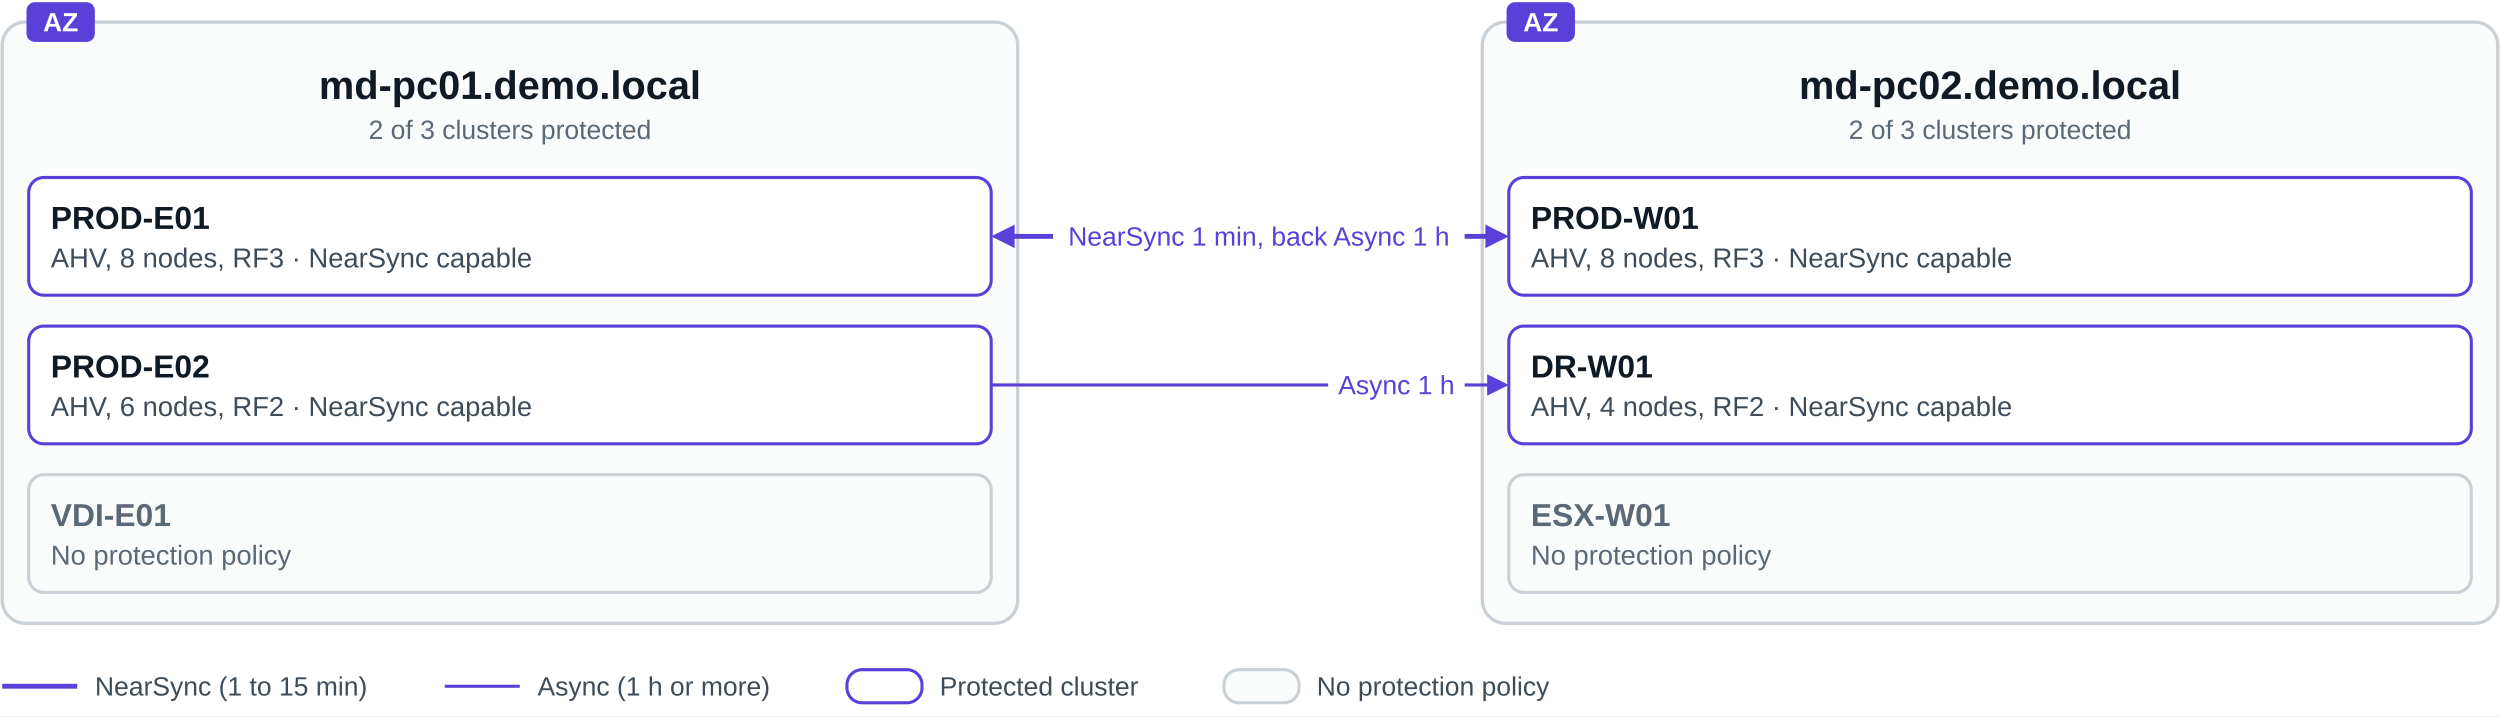
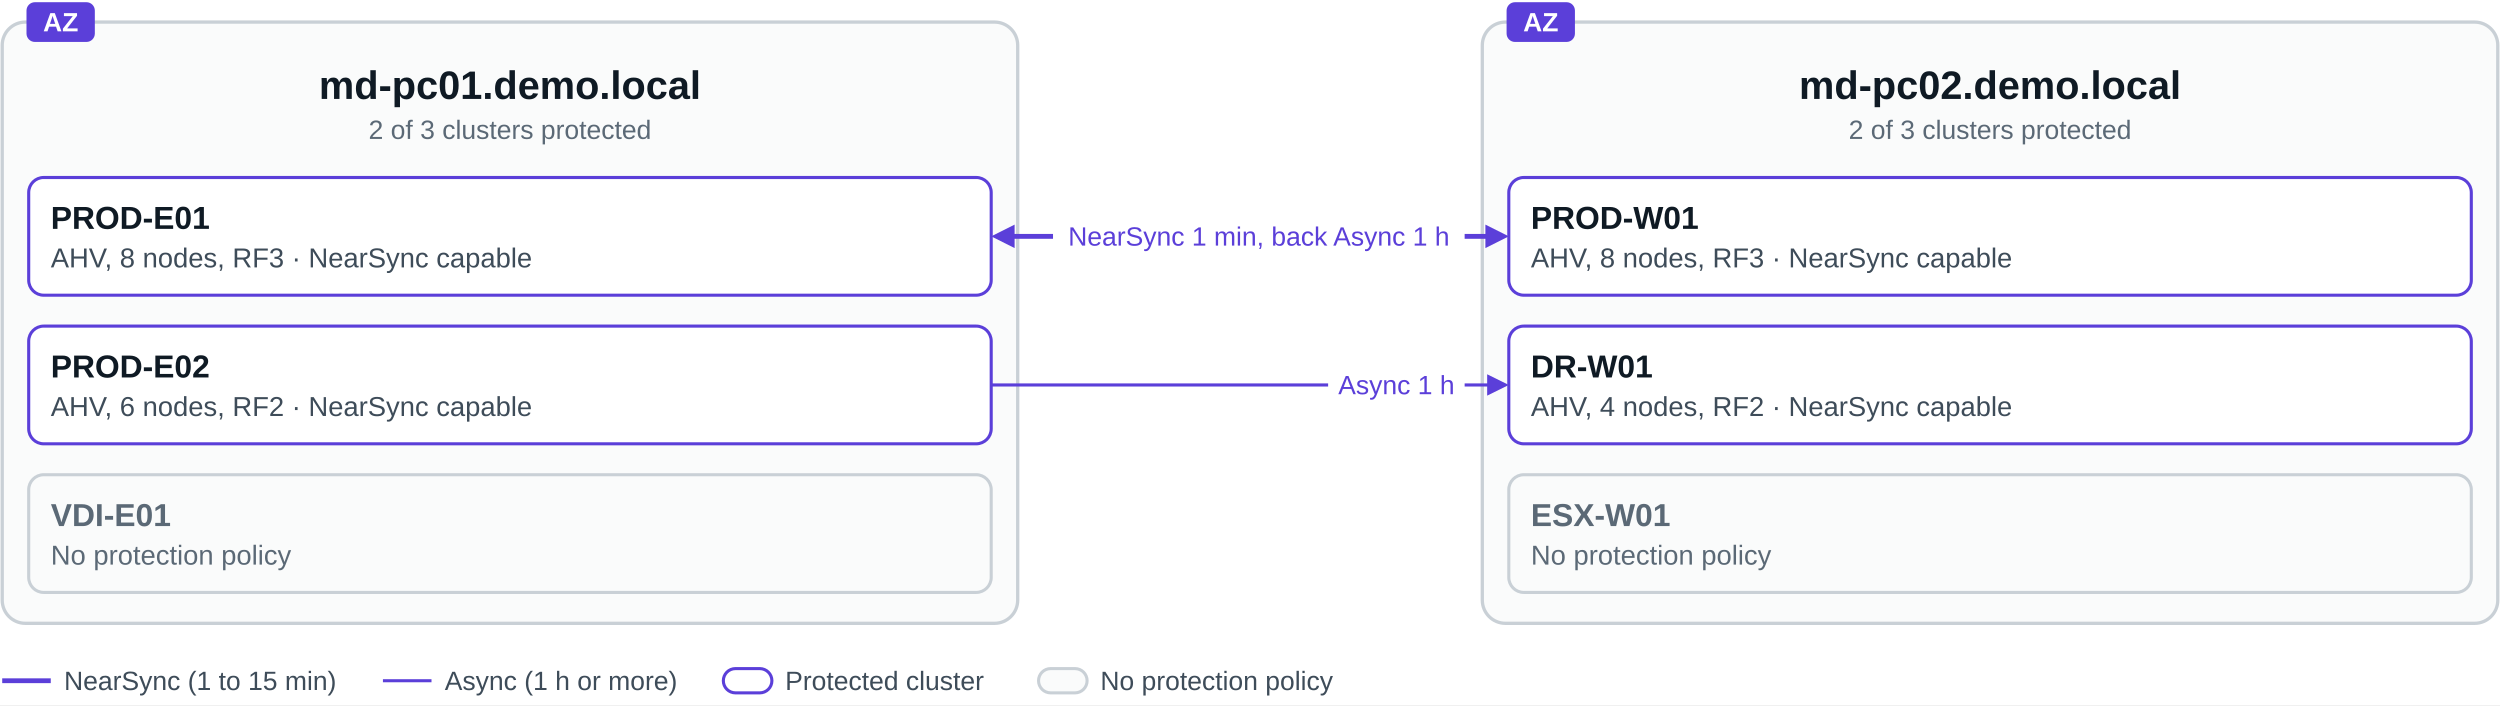
- <svg xmlns="http://www.w3.org/2000/svg" version="1.1" width="566.23pt" height="162.18pt" viewBox="0 0 566.23 162.18" font-family="Figtree, Calibri, 'Segoe UI', Arial, sans-serif">
-   <rect width="566.23" height="162.18" fill="#FFFFFF" />
+ <svg xmlns="http://www.w3.org/2000/svg" version="1.1" width="566.23pt" height="159.68pt" viewBox="0 0 566.23 159.68" font-family="Figtree, Calibri, 'Segoe UI', Arial, sans-serif">
+   <rect width="566.23" height="159.68" fill="#FFFFFF" />
  <g id="site:md-pc01.demo.local" data-kind="container" data-name="md-pc01.demo.local" data-prism-central="md-pc01.demo.local">
    <rect x="0.5" y="5" width="230" height="136.18" fill="#FAFBFB" rx="5.25" stroke="#C9D0D6" stroke-width="0.75" />
    <text x="115.5" y="22.41" text-anchor="middle" font-size="9" font-weight="600" fill="#0F1A24" textLength="83.19" lengthAdjust="spacingAndGlyphs">md-pc01.demo.local</text>
    <text x="115.5" y="31.46" text-anchor="middle" font-size="6" fill="#5B6976" textLength="66.22" lengthAdjust="spacingAndGlyphs">2 of 3 clusters protected</text>
  </g>
  <g id="site:md-pc02.demo.local" data-kind="container" data-name="md-pc02.demo.local" data-prism-central="md-pc02.demo.local">
    <rect x="335.73" y="5" width="230" height="136.18" fill="#FAFBFB" rx="5.25" stroke="#C9D0D6" stroke-width="0.75" />
    <text x="450.73" y="22.41" text-anchor="middle" font-size="9" font-weight="600" fill="#0F1A24" textLength="84.56" lengthAdjust="spacingAndGlyphs">md-pc02.demo.local</text>
    <text x="450.73" y="31.46" text-anchor="middle" font-size="6" fill="#5B6976" textLength="66.22" lengthAdjust="spacingAndGlyphs">2 of 3 clusters protected</text>
  </g>
  <g id="cluster:86088e1b-cdfc-5113-a735-aeb9ef1962c3" data-kind="box" data-cluster-uuid="86088e1b-cdfc-5113-a735-aeb9ef1962c3" data-name="PROD-E01" data-prism-central="md-pc01.demo.local">
    <rect x="6.5" y="40.2" width="218" height="26.66" fill="#FFFFFF" rx="3.4" stroke="#5B3FD9" stroke-width="0.7" />
    <text x="11.5" y="51.83" font-size="7.2" font-weight="600" fill="#0F1A24" textLength="34.37" lengthAdjust="spacingAndGlyphs">PROD-E01</text>
    <text x="11.5" y="60.56" font-size="6.2" fill="#3E4C59" textLength="107.15" lengthAdjust="spacingAndGlyphs">AHV, 8 nodes, RF3 · NearSync capable</text>
  </g>
  <g id="cluster:b05a4233-4013-58ed-a8b7-794ab3a4f5f8" data-kind="box" data-cluster-uuid="b05a4233-4013-58ed-a8b7-794ab3a4f5f8" data-name="PROD-E02" data-prism-central="md-pc01.demo.local">
    <rect x="6.5" y="73.86" width="218" height="26.66" fill="#FFFFFF" rx="3.4" stroke="#5B3FD9" stroke-width="0.7" />
    <text x="11.5" y="85.49" font-size="7.2" font-weight="600" fill="#0F1A24" textLength="35.47" lengthAdjust="spacingAndGlyphs">PROD-E02</text>
    <text x="11.5" y="94.22" font-size="6.2" fill="#3E4C59" textLength="106.95" lengthAdjust="spacingAndGlyphs">AHV, 6 nodes, RF2 · NearSync capable</text>
  </g>
  <g id="cluster:9b4738ef-4d63-5e4f-92be-6214d8858c4e" data-kind="box" data-cluster-uuid="9b4738ef-4d63-5e4f-92be-6214d8858c4e" data-name="VDI-E01" data-prism-central="md-pc01.demo.local">
    <rect x="6.5" y="107.52" width="218" height="26.66" fill="#FAFBFB" rx="3.4" stroke="#C9D0D6" stroke-width="0.7" />
    <text x="11.5" y="119.15" font-size="7.2" font-weight="600" fill="#5B6976" textLength="27.02" lengthAdjust="spacingAndGlyphs">VDI-E01</text>
    <text x="11.5" y="127.88" font-size="6.2" fill="#5B6976" textLength="57.41" lengthAdjust="spacingAndGlyphs">No protection policy</text>
  </g>
  <g id="cluster:8db1379a-d206-57cc-87c6-3ff054625b9a" data-kind="box" data-cluster-uuid="8db1379a-d206-57cc-87c6-3ff054625b9a" data-name="PROD-W01" data-prism-central="md-pc02.demo.local">
    <rect x="341.73" y="40.2" width="218" height="26.66" fill="#FFFFFF" rx="3.4" stroke="#5B3FD9" stroke-width="0.7" />
    <text x="346.73" y="51.83" font-size="7.2" font-weight="600" fill="#0F1A24" textLength="37.14" lengthAdjust="spacingAndGlyphs">PROD-W01</text>
    <text x="346.73" y="60.56" font-size="6.2" fill="#3E4C59" textLength="107.15" lengthAdjust="spacingAndGlyphs">AHV, 8 nodes, RF3 · NearSync capable</text>
  </g>
  <g id="cluster:6ce6d622-1b20-52a3-98e8-31ed2e9a383a" data-kind="box" data-cluster-uuid="6ce6d622-1b20-52a3-98e8-31ed2e9a383a" data-name="DR-W01" data-prism-central="md-pc02.demo.local">
    <rect x="341.73" y="73.86" width="218" height="26.66" fill="#FFFFFF" rx="3.4" stroke="#5B3FD9" stroke-width="0.7" />
    <text x="346.73" y="85.49" font-size="7.2" font-weight="600" fill="#0F1A24" textLength="27.23" lengthAdjust="spacingAndGlyphs">DR-W01</text>
    <text x="346.73" y="94.22" font-size="6.2" fill="#3E4C59" textLength="107.29" lengthAdjust="spacingAndGlyphs">AHV, 4 nodes, RF2 · NearSync capable</text>
  </g>
  <g id="cluster:92c840d4-7d8a-5dce-b2c2-1e5e3e93e652" data-kind="box" data-cluster-uuid="92c840d4-7d8a-5dce-b2c2-1e5e3e93e652" data-name="ESX-W01" data-prism-central="md-pc02.demo.local">
    <rect x="341.73" y="107.52" width="218" height="26.66" fill="#FAFBFB" rx="3.4" stroke="#C9D0D6" stroke-width="0.7" />
    <text x="346.73" y="119.15" font-size="7.2" font-weight="600" fill="#5B6976" textLength="30.99" lengthAdjust="spacingAndGlyphs">ESX-W01</text>
    <text x="346.73" y="127.88" font-size="6.2" fill="#5B6976" textLength="57.41" lengthAdjust="spacingAndGlyphs">No protection policy</text>
  </g>
  <g id="legend:0:label" data-kind="label">
-     <text x="21.5" y="157.53" font-size="6" fill="#3E4C59" textLength="60.59" lengthAdjust="spacingAndGlyphs">NearSync (1 to 15 min)</text>
+     <text x="14.5" y="156.28" font-size="6" fill="#3E4C59" textLength="60.59" lengthAdjust="spacingAndGlyphs">NearSync (1 to 15 min)</text>
  </g>
  <g id="legend:1:label" data-kind="label">
-     <text x="121.73" y="157.53" font-size="6" fill="#3E4C59" textLength="51.98" lengthAdjust="spacingAndGlyphs">Async (1 h or more)</text>
+     <text x="100.73" y="156.28" font-size="6" fill="#3E4C59" textLength="51.98" lengthAdjust="spacingAndGlyphs">Async (1 h or more)</text>
  </g>
  <g id="legend:2" data-kind="swatch">
-     <rect x="191.83" y="151.68" width="17" height="7.5" fill="#FFFFFF" rx="3.4" stroke="#5B3FD9" stroke-width="0.7" />
+     <rect x="163.83" y="151.43" width="11" height="5.5" fill="#FFFFFF" rx="2.75" stroke="#5B3FD9" stroke-width="0.7" />
  </g>
  <g id="legend:2:label" data-kind="label">
-     <text x="212.83" y="157.53" font-size="6" fill="#3E4C59" textLength="46.6" lengthAdjust="spacingAndGlyphs">Protected cluster</text>
+     <text x="177.83" y="156.28" font-size="6" fill="#3E4C59" textLength="46.6" lengthAdjust="spacingAndGlyphs">Protected cluster</text>
  </g>
  <g id="legend:3" data-kind="swatch">
-     <rect x="277.22" y="151.68" width="17" height="7.5" fill="#FAFBFB" rx="3.4" stroke="#C9D0D6" stroke-width="0.7" />
+     <rect x="235.22" y="151.43" width="11" height="5.5" fill="#FAFBFB" rx="2.75" stroke="#C9D0D6" stroke-width="0.7" />
  </g>
  <g id="legend:3:label" data-kind="label">
-     <text x="298.22" y="157.53" font-size="6" fill="#3E4C59" textLength="55.56" lengthAdjust="spacingAndGlyphs">No protection policy</text>
+     <text x="249.22" y="156.28" font-size="6" fill="#3E4C59" textLength="55.56" lengthAdjust="spacingAndGlyphs">No protection policy</text>
  </g>
  <g id="flow:cluster:86088e1b-cdfc-5113-a735-aeb9ef1962c3-&gt;cluster:8db1379a-d206-57cc-87c6-3ff054625b9a" data-kind="edge" data-link="replication">
    <polyline points="228.6,53.53 337.63,53.53" fill="none" stroke="#5B3FD9" stroke-width="1.1" stroke-linejoin="round" />
    <polygon points="341.73,53.53 336.43,56.19 336.43,50.87" fill="#5B3FD9" />
    <polygon points="224.5,53.53 229.8,50.87 229.8,56.19" fill="#5B3FD9" />
  </g>
  <g id="flow:cluster:b05a4233-4013-58ed-a8b7-794ab3a4f5f8-&gt;cluster:6ce6d622-1b20-52a3-98e8-31ed2e9a383a" data-kind="edge" data-link="replication">
    <polyline points="224.5,87.19 338.03,87.19" fill="none" stroke="#5B3FD9" stroke-width="0.7" stroke-linejoin="round" />
    <polygon points="341.73,87.19 336.83,89.61 336.83,84.77" fill="#5B3FD9" />
  </g>
  <g id="legend:0" data-kind="edge" data-link="">
-     <polyline points="0.5,155.43 17.5,155.43" fill="none" stroke="#5B3FD9" stroke-width="1.1" stroke-linejoin="round" />
+     <polyline points="0.5,154.18 11.5,154.18" fill="none" stroke="#5B3FD9" stroke-width="1.1" stroke-linejoin="round" />
  </g>
  <g id="legend:1" data-kind="edge" data-link="">
-     <polyline points="100.73,155.43 117.73,155.43" fill="none" stroke="#5B3FD9" stroke-width="0.7" stroke-linejoin="round" />
+     <polyline points="86.73,154.18 97.73,154.18" fill="none" stroke="#5B3FD9" stroke-width="0.7" stroke-linejoin="round" />
  </g>
  <g>
    <rect x="238.5" y="48.69" width="93.23" height="9.68" rx="1.5" fill="#FFFFFF" />
    <text x="285.12" y="55.63" text-anchor="middle" font-size="6" fill="#5B3FD9" textLength="84.18" lengthAdjust="spacingAndGlyphs">NearSync 1 min, back Async 1 h</text>
  </g>
  <g>
    <rect x="300.81" y="82.35" width="30.92" height="9.68" rx="1.5" fill="#FFFFFF" />
    <text x="316.27" y="89.29" text-anchor="middle" font-size="6" fill="#5B3FD9" textLength="25.4" lengthAdjust="spacingAndGlyphs">Async 1 h</text>
  </g>
  <g id="site:md-pc01.demo.local:tag" data-kind="tag">
    <rect x="6" y="0.5" width="15.48" height="9" fill="#5B3FD9" rx="1.9" />
    <text x="13.74" y="7.1" text-anchor="middle" font-size="6" font-weight="600" fill="#FFFFFF" textLength="8" lengthAdjust="spacingAndGlyphs">AZ</text>
  </g>
  <g id="site:md-pc02.demo.local:tag" data-kind="tag">
    <rect x="341.23" y="0.5" width="15.48" height="9" fill="#5B3FD9" rx="1.9" />
    <text x="348.97" y="7.1" text-anchor="middle" font-size="6" font-weight="600" fill="#FFFFFF" textLength="8" lengthAdjust="spacingAndGlyphs">AZ</text>
  </g>
</svg>
